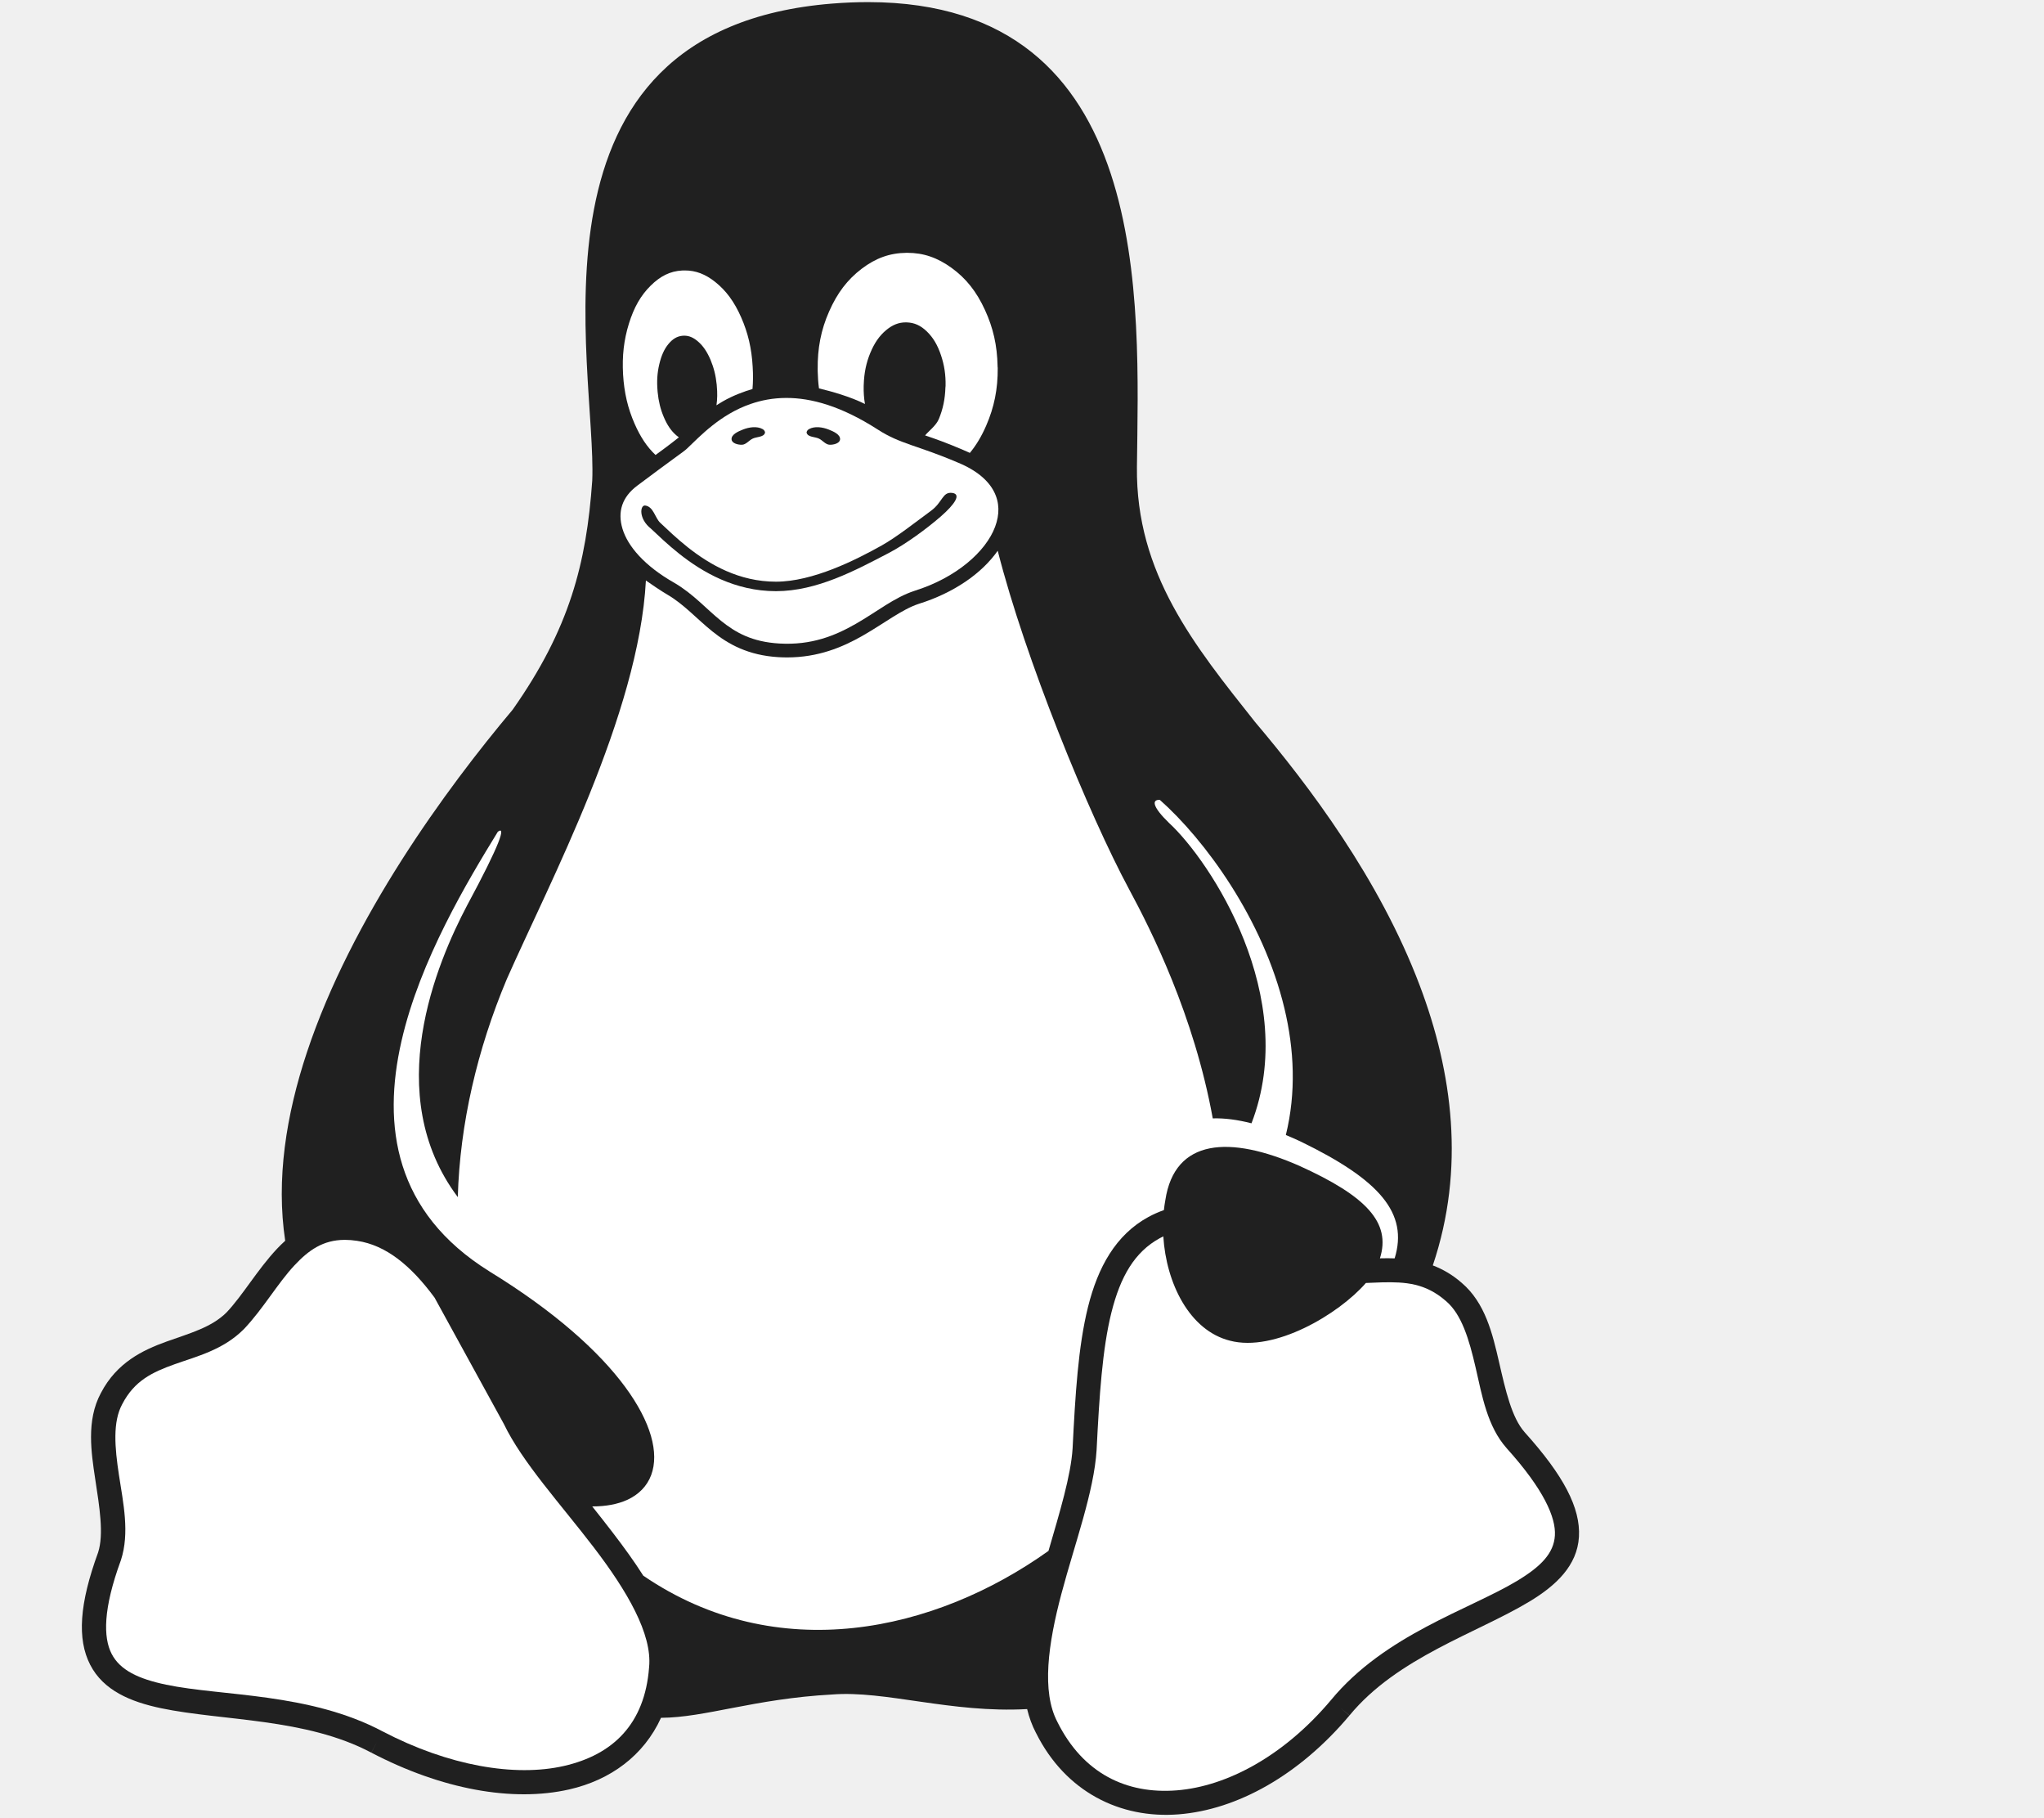
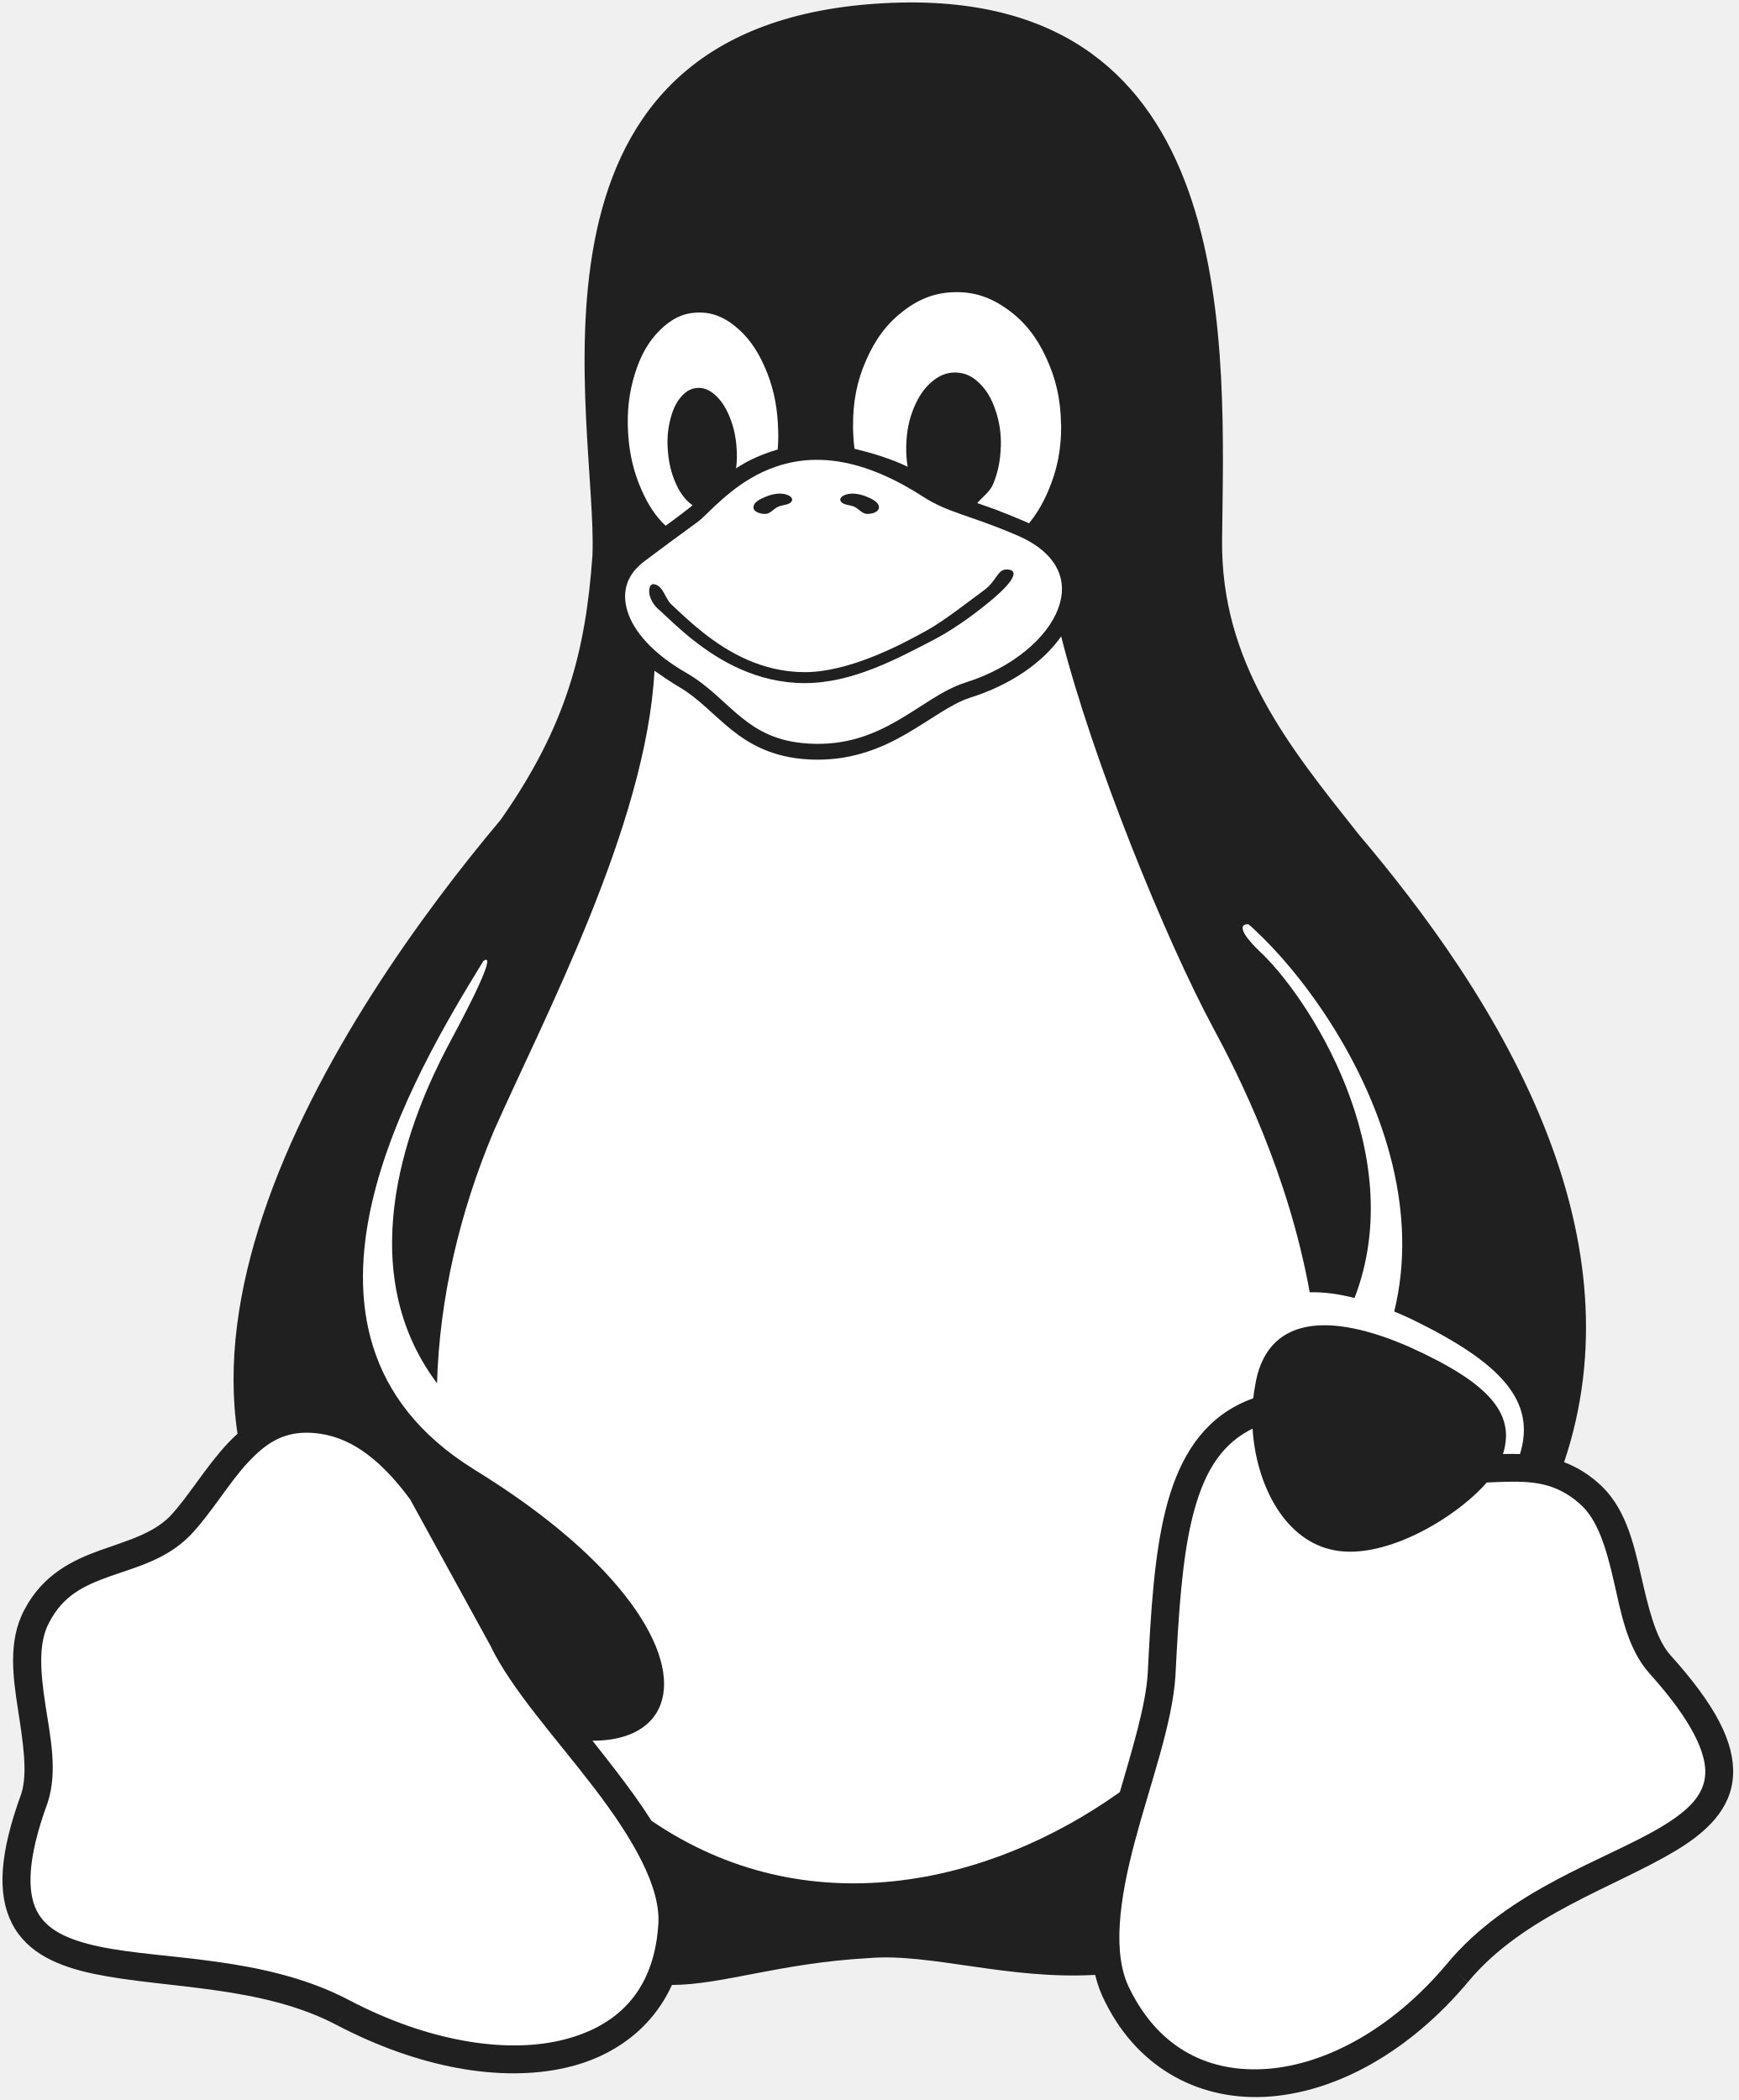
- <svg xmlns="http://www.w3.org/2000/svg" version="1.1" id="Calque_1" x="0px" y="0px" width="18" height="16" viewBox="0 0 892 860" enable-background="new 0 0 712 860" xml:space="preserve">
+ <svg xmlns="http://www.w3.org/2000/svg" version="1.1" id="Calque_1" x="0px" y="0px" width="13.247" height="16" viewBox="0 0 712 860" enable-background="new 0 0 712 860" xml:space="preserve">
  <defs id="defs21">
    <linearGradient id="linearGradient28799-5-5">
      <stop id="stop28801-1-9" offset="0" style="stop-color:#fefefc;stop-opacity:1;" />
      <stop style="stop-color:#fefefc;stop-opacity:1" offset="0.757" id="stop28807-2-6" />
      <stop id="stop28803-6-3" offset="1" style="stop-color:#d4d4d4;stop-opacity:1" />
    </linearGradient>
    <linearGradient id="linearGradient28853-5">
      <stop id="stop28855-3" offset="0" style="stop-color:#020204;stop-opacity:1" />
      <stop style="stop-color:#020204;stop-opacity:1" offset="0.734" id="stop28865-0" />
      <stop id="stop28857-9" offset="1" style="stop-color:#5c5c5c;stop-opacity:1;" />
    </linearGradient>
    <linearGradient id="linearGradient28935-8">
      <stop id="stop28937-7" offset="0" style="stop-color:#949494;stop-opacity:0.392;" />
      <stop style="stop-color:#949494;stop-opacity:1;" offset="0.5" id="stop28943-3" />
      <stop id="stop28939-8" offset="1" style="stop-color:#949494;stop-opacity:0.392;" />
    </linearGradient>
    <linearGradient id="linearGradient28976-3">
      <stop id="stop28978-7" offset="0" style="stop-color:#747474;stop-opacity:1" />
      <stop style="stop-color:#8c8c8c;stop-opacity:1;" offset="0.125" id="stop29259-5" />
      <stop style="stop-color:#a4a4a4;stop-opacity:1;" offset="0.25" id="stop29257-0" />
      <stop style="stop-color:#d4d4d4;stop-opacity:1" offset="0.5" id="stop28984-4" />
      <stop id="stop28986-0" offset="0.619" style="stop-color:#d4d4d4;stop-opacity:1" />
      <stop id="stop28980-2" offset="1" style="stop-color:#7c7c7c;stop-opacity:1" />
    </linearGradient>
    <clipPath id="clipPath29028-5" clipPathUnits="userSpaceOnUse">
      <path id="path29030-7" d="m 85.75,122.362 c -2.78,1.91 -5.111,4.575 -6.25,7.75 -1.436,4.002 -0.886,8.481 0.5,12.5 1.419,4.117 3.794,8.041 7.379,10.512 1.793,1.236 3.868,2.083 6.03,2.339 2.162,0.256 4.409,-0.095 6.34,-1.101 2.353,-1.226 4.148,-3.373 5.262,-5.781 1.114,-2.408 1.589,-5.07 1.738,-7.719 0.19,-3.375 -0.14,-6.806 -1.25,-10 -1.205,-3.469 -3.39,-6.671 -6.473,-8.667 -1.541,-0.998 -3.292,-1.684 -5.111,-1.935 -1.819,-0.252 -3.705,-0.063 -5.416,0.602 -0.975,0.379 -1.887,0.907 -2.75,1.5" style="fill:url(#radialGradient29032);fill-opacity:1;stroke:none" />
    </clipPath>
    <linearGradient id="linearGradient29336-6">
      <stop id="stop29338-1" offset="0" style="stop-color:#646464;stop-opacity:0" />
      <stop style="stop-color:#646464;stop-opacity:0.583" offset="0.306" id="stop29344-7" />
      <stop id="stop29354-5" offset="0.47" style="stop-color:#646464;stop-opacity:1" />
      <stop style="stop-color:#646464;stop-opacity:0.257" offset="0.728" id="stop29356-3" />
      <stop id="stop29340-6" offset="1" style="stop-color:#646464;stop-opacity:0;" />
    </linearGradient>
    <linearGradient id="linearGradient29477-3">
      <stop id="stop29479-5" offset="0" style="stop-color:#757574;stop-opacity:0" />
      <stop style="stop-color:#757574;stop-opacity:1;" offset="0.263" id="stop29487-5" />
      <stop style="stop-color:#757574;stop-opacity:1;" offset="0.5" id="stop29485-0" />
      <stop id="stop29481-3" offset="1" style="stop-color:#757574;stop-opacity:0" />
    </linearGradient>
    <linearGradient id="linearGradient28469-0">
      <stop style="stop-color:#d2940a;stop-opacity:1" offset="0" id="stop28479-4" />
      <stop style="stop-color:#d89c08;stop-opacity:1" offset="0.751" id="stop28477-2" />
      <stop id="stop28485-7" offset="0.866" style="stop-color:#b67e07;stop-opacity:1;" />
      <stop id="stop28473-1" offset="1" style="stop-color:#946106;stop-opacity:1" />
    </linearGradient>
    <linearGradient id="linearGradient28275-8">
      <stop id="stop28277-1" offset="0" style="stop-color:#ad780a;stop-opacity:1" />
      <stop style="stop-color:#d89e08;stop-opacity:1" offset="0.12" id="stop28291-9" />
      <stop style="stop-color:#edb80b;stop-opacity:1" offset="0.255" id="stop28289-6" />
      <stop style="stop-color:#ebc80d;stop-opacity:1" offset="0.392" id="stop28287-6" />
      <stop style="stop-color:#f5d838;stop-opacity:1" offset="0.527" id="stop28285-7" />
      <stop style="stop-color:#f6d811;stop-opacity:1" offset="0.769" id="stop28283-7" />
      <stop id="stop28279-5" offset="1" style="stop-color:#f5cd31;stop-opacity:1" />
    </linearGradient>
    <linearGradient id="linearGradient29529-6">
      <stop id="stop29531-0" offset="0" style="stop-color:#3a2903;stop-opacity:1;" />
      <stop style="stop-color:#735208;stop-opacity:1" offset="0.555" id="stop29539-7" />
      <stop id="stop29533-8" offset="1" style="stop-color:#ac8c04;stop-opacity:1" />
    </linearGradient>
    <clipPath id="clipPath29644-8" clipPathUnits="userSpaceOnUse">
      <path id="path29646-8" d="m 54.232,122.362 c -1.781,0.097 -3.485,0.919 -4.788,2.137 -1.303,1.218 -2.221,2.812 -2.786,4.504 -1.13,3.384 -0.875,7.052 -0.619,10.61 0.233,3.222 0.47,6.505 1.677,9.502 0.603,1.498 1.45,2.91 2.58,4.064 1.13,1.154 2.552,2.042 4.118,2.434 1.469,0.368 3.038,0.292 4.483,-0.162 1.445,-0.454 2.764,-1.279 3.846,-2.338 1.579,-1.545 2.643,-3.566 3.253,-5.689 0.61,-2.123 0.784,-4.352 0.752,-6.561 -0.04,-2.764 -0.401,-5.539 -1.266,-8.164 -0.865,-2.626 -2.246,-5.103 -4.173,-7.086 -0.933,-0.96 -1.998,-1.805 -3.199,-2.397 -1.201,-0.592 -2.543,-0.925 -3.88,-0.853" style="fill:url(#radialGradient29648);fill-opacity:1;stroke:none" />
    </clipPath>
    <clipPath clipPathUnits="userSpaceOnUse" id="clipPath14656-7">
      <path d="m 304.847,225.45 c 6.016,4.923 9.777,12.317 10.943,20.003 1.825,12.031 -2.346,24.075 -6.446,35.533 -0.817,2.285 -1.64,4.59 -1.965,6.995 -0.325,2.405 -0.119,4.948 1.029,7.086 1.303,2.425 3.732,4.125 6.367,4.923 2.589,0.784 5.394,0.761 8.015,0.092 2.621,-0.669 5.061,-1.968 7.187,-3.64 5.48,-4.31 8.758,-10.986 10.01,-17.844 1.252,-6.858 0.639,-13.929 -0.551,-20.798 -1.623,-9.369 -4.309,-18.54 -7.74,-27.408 -2.518,-6.507 -5.468,-12.911 -9.618,-18.52 -4.046,-5.469 -9.162,-10.09 -13.103,-15.635 -2.732,-3.844 -4.9,-8.131 -8.192,-11.508 -1.646,-1.689 -3.577,-3.135 -5.77,-4.001 -2.193,-0.866 -4.664,-1.124 -6.933,-0.482 -1.505,0.426 -2.892,1.237 -4.038,2.301 -1.146,1.064 -2.053,2.376 -2.693,3.803 -1.28,2.853 -1.477,6.112 -0.965,9.198 0.661,3.983 2.444,7.693 4.466,11.189 2.274,3.932 4.918,7.719 8.384,10.654 3.599,3.047 7.962,5.074 11.611,8.06" id="path14658-9" style="fill:none;stroke:#c17d11;stroke-width:1px;stroke-linecap:butt;stroke-linejoin:miter;stroke-opacity:1" />
    </clipPath>
    <clipPath clipPathUnits="userSpaceOnUse" id="clipPath14489-3">
      <path style="fill:url(#linearGradient14493);fill-opacity:1;stroke:none" d="m 516.006,331.876 c -0.671,1.719 -1.627,3.327 -2.816,4.738 -2.624,3.115 -6.268,5.17 -9.896,7.02 -6.189,3.154 -12.602,5.922 -18.42,9.717 -3.898,2.542 -7.496,5.527 -10.86,8.742 -2.877,2.75 -5.606,5.687 -8.832,8.018 -3.256,2.351 -7.019,4.054 -10.991,4.65 -4.83,0.725 -9.821,-0.213 -14.299,-2.164 -3.138,-1.367 -6.156,-3.323 -7.963,-6.229 -1.814,-2.918 -2.228,-6.488 -2.233,-9.924 -0.008,-6.077 1.118,-12.09 2.178,-18.073 0.881,-4.972 1.719,-9.955 2.26,-14.975 0.983,-9.131 0.976,-18.353 0.32,-27.513 -0.11,-1.534 -0.238,-3.083 -0.008,-4.604 0.229,-1.521 0.855,-3.037 2.021,-4.04 1.077,-0.927 2.521,-1.336 3.939,-1.415 1.419,-0.079 2.834,0.147 4.24,0.352 3.313,0.484 6.652,0.865 9.889,1.717 2.043,0.537 4.033,1.259 6.072,1.811 3.403,0.92 6.966,1.361 10.467,0.952 3.769,-0.441 7.43,-1.857 11.224,-1.765 1.557,0.038 3.102,0.332 4.586,0.8 1.515,0.478 3.009,1.162 4.123,2.295 0.846,0.861 1.436,1.945 1.879,3.069 0.66,1.674 1.015,3.457 1.167,5.249 0.135,1.588 0.113,3.194 0.414,4.759 0.495,2.575 1.847,4.923 3.528,6.935 1.681,2.012 3.69,3.72 5.696,5.408 1.999,1.681 4.011,3.355 6.167,4.828 1.012,0.692 2.056,1.339 3.017,2.101 0.961,0.761 1.845,1.647 2.445,2.715 0.815,1.449 1.064,3.208 0.683,4.826 l 2e-5,0" id="path14491-6" />
    </clipPath>
    <clipPath clipPathUnits="userSpaceOnUse" id="clipPath14481-1">
      <path style="fill:url(#linearGradient14485);fill-opacity:1;stroke:none" d="m 516.006,331.876 c -0.671,1.719 -1.627,3.327 -2.816,4.738 -2.624,3.115 -6.268,5.17 -9.896,7.02 -6.189,3.154 -12.602,5.922 -18.42,9.717 -3.898,2.542 -7.496,5.527 -10.86,8.742 -2.877,2.75 -5.606,5.687 -8.832,8.018 -3.256,2.351 -7.019,4.054 -10.991,4.65 -4.83,0.725 -9.821,-0.213 -14.299,-2.164 -3.138,-1.367 -6.156,-3.323 -7.963,-6.229 -1.814,-2.918 -2.228,-6.488 -2.233,-9.924 -0.008,-6.077 1.118,-12.09 2.178,-18.073 0.881,-4.972 1.719,-9.955 2.26,-14.975 0.983,-9.131 0.976,-18.353 0.32,-27.513 -0.11,-1.534 -0.238,-3.083 -0.008,-4.604 0.229,-1.521 0.855,-3.037 2.021,-4.04 1.077,-0.927 2.521,-1.336 3.939,-1.415 1.419,-0.079 2.834,0.147 4.24,0.352 3.313,0.484 6.652,0.865 9.889,1.717 2.043,0.537 4.033,1.259 6.072,1.811 3.403,0.92 6.966,1.361 10.467,0.952 3.769,-0.441 7.43,-1.857 11.224,-1.765 1.557,0.038 3.102,0.332 4.586,0.8 1.515,0.478 3.009,1.162 4.123,2.295 0.846,0.861 1.436,1.945 1.879,3.069 0.66,1.674 1.015,3.457 1.167,5.249 0.135,1.588 0.113,3.194 0.414,4.759 0.495,2.575 1.847,4.923 3.528,6.935 1.681,2.012 3.69,3.72 5.696,5.408 1.999,1.681 4.011,3.355 6.167,4.828 1.012,0.692 2.056,1.339 3.017,2.101 0.961,0.761 1.845,1.647 2.445,2.715 0.815,1.449 1.064,3.208 0.683,4.826 l 2e-5,0" id="path14483-3" />
    </clipPath>
    <clipPath clipPathUnits="userSpaceOnUse" id="clipPath14473-5">
      <path style="fill:url(#linearGradient14477);fill-opacity:1;stroke:none" d="m 511.827,331.9 c -0.606,1.404 -1.442,2.708 -2.464,3.845 -2.325,2.588 -5.507,4.222 -8.659,5.697 -5.42,2.535 -11.001,4.779 -16.116,7.885 -3.383,2.054 -6.537,4.472 -9.502,7.094 -2.525,2.233 -4.93,4.627 -7.728,6.506 -2.883,1.936 -6.175,3.299 -9.616,3.774 -4.218,0.582 -8.553,-0.183 -12.51,-1.756 -2.709,-1.077 -5.366,-2.619 -6.967,-5.055 -1.538,-2.341 -1.933,-5.252 -1.953,-8.053 -0.035,-4.939 0.965,-9.818 1.906,-14.666 0.782,-4.03 1.527,-8.072 1.977,-12.152 0.818,-7.406 0.661,-14.885 0.28,-22.327 -0.064,-1.249 -0.134,-2.51 0.079,-3.743 0.213,-1.233 0.736,-2.452 1.682,-3.271 0.939,-0.814 2.21,-1.159 3.451,-1.212 1.242,-0.052 2.476,0.164 3.705,0.349 2.89,0.436 5.811,0.709 8.652,1.393 1.787,0.43 3.531,1.02 5.313,1.469 2.986,0.753 6.096,1.107 9.158,0.772 3.294,-0.36 6.507,-1.51 9.82,-1.432 1.358,0.032 2.708,0.271 4.013,0.649 1.313,0.38 2.617,0.92 3.607,1.862 0.725,0.691 1.25,1.569 1.644,2.49 0.576,1.348 0.886,2.8 1.021,4.26 0.119,1.289 0.105,2.594 0.363,3.862 0.437,2.149 1.64,4.081 3.115,5.704 1.475,1.622 3.224,2.968 4.956,4.312 1.756,1.364 3.51,2.74 5.396,3.918 0.882,0.551 1.793,1.059 2.635,1.671 0.841,0.612 1.619,1.339 2.145,2.237 0.684,1.167 0.902,2.599 0.598,3.917 l 2e-5,0" id="path14475-9" />
    </clipPath>
    <linearGradient id="linearGradient14518-6">
      <stop id="stop14540-0" offset="0" style="stop-color:#110800;stop-opacity:1;" />
      <stop style="stop-color:#a65a00;stop-opacity:0.8;" offset="0.591" id="stop14542-5" />
      <stop style="stop-color:#ff921e;stop-opacity:0;" offset="1" id="stop14522-4" />
    </linearGradient>
    <clipPath clipPathUnits="userSpaceOnUse" id="clipPath14822-9">
      <path d="m 386.188,285.328 c -0.405,-1.104 -1.118,-2.082 -1.991,-2.87 -0.872,-0.788 -1.9,-1.392 -2.983,-1.852 -2.165,-0.919 -4.521,-1.261 -6.832,-1.696 -2.179,-0.409 -4.342,-0.906 -6.528,-1.277 -2.271,-0.386 -4.618,-0.632 -6.865,-0.125 -1.966,0.443 -3.784,1.459 -5.272,2.819 -1.487,1.36 -2.649,3.056 -3.485,4.89 -1.472,3.23 -1.935,6.865 -1.654,10.403 0.209,2.633 0.875,5.346 2.609,7.339 1.401,1.611 3.387,2.615 5.434,3.221 3.525,1.043 7.367,0.988 10.86,-0.155 5.767,-1.931 10.876,-5.774 14.33,-10.779 1.139,-1.65 2.112,-3.448 2.553,-5.403 0.336,-1.49 0.348,-3.081 -0.178,-4.515" id="path14824-1" style="fill:none;stroke:#ce5c00;stroke-width:1px;stroke-linecap:butt;stroke-linejoin:miter;stroke-opacity:1" />
    </clipPath>
    <clipPath clipPathUnits="userSpaceOnUse" id="clipPath14822-2-4">
      <path d="m 386.188,285.328 c -0.405,-1.104 -1.118,-2.082 -1.991,-2.87 -0.872,-0.788 -1.9,-1.392 -2.983,-1.852 -2.165,-0.919 -4.521,-1.261 -6.832,-1.696 -2.179,-0.409 -4.342,-0.906 -6.528,-1.277 -2.271,-0.386 -4.618,-0.632 -6.865,-0.125 -1.966,0.443 -3.784,1.459 -5.272,2.819 -1.487,1.36 -2.649,3.056 -3.485,4.89 -1.472,3.23 -1.935,6.865 -1.654,10.403 0.209,2.633 0.875,5.346 2.609,7.339 1.401,1.611 3.387,2.615 5.434,3.221 3.525,1.043 7.367,0.988 10.86,-0.155 5.767,-1.931 10.876,-5.774 14.33,-10.779 1.139,-1.65 2.112,-3.448 2.553,-5.403 0.336,-1.49 0.348,-3.081 -0.178,-4.515" id="path14824-6-5" style="fill:none;stroke:#ce5c00;stroke-width:1px;stroke-linecap:butt;stroke-linejoin:miter;stroke-opacity:1" />
    </clipPath>
    <clipPath clipPathUnits="userSpaceOnUse" id="clipPath15031-3">
      <path style="fill:none;stroke:#729fcf;stroke-width:0.125;stroke-linecap:butt;stroke-linejoin:miter;stroke-miterlimit:4;stroke-dasharray:none;stroke-opacity:1" d="m 248.061,184.612 c -2.601,3.44 -5.233,6.856 -7.897,10.247 -2.833,3.607 -5.701,7.187 -8.587,10.751 -3.541,4.374 -7.152,8.793 -9.449,13.93 -1.974,4.414 -2.91,9.207 -4.265,13.849 -1.539,5.272 -3.626,10.37 -5.971,15.336 -2.165,4.585 -4.55,9.063 -6.939,13.536 -1.738,3.254 -3.505,6.581 -4.108,10.221 -0.476,2.876 -0.198,5.844 0.534,8.666 0.732,2.822 1.91,5.511 3.238,8.106 5.667,11.075 14.17,20.622 24.242,27.925 4.571,3.314 9.467,6.181 14.602,8.526 2.782,1.27 5.714,2.404 8.772,2.457 1.529,0.026 3.074,-0.225 4.474,-0.841 1.4,-0.615 2.651,-1.604 3.483,-2.887 1.023,-1.578 1.37,-3.538 1.165,-5.407 -0.205,-1.869 -0.935,-3.653 -1.913,-5.259 -2.39,-3.923 -6.165,-6.761 -9.796,-9.573 -7.841,-6.074 -15.425,-12.48 -22.682,-19.24 -2.049,-1.909 -4.098,-3.878 -5.53,-6.284 -1.394,-2.344 -2.148,-5.014 -2.658,-7.693 -1.4,-7.349 -1.04,-15.083 1.46,-22.133 0.978,-2.758 2.271,-5.392 3.518,-8.04 2.162,-4.589 4.211,-9.263 7.049,-13.467 3.533,-5.233 8.245,-9.673 11.151,-15.278 2.455,-4.734 3.494,-10.057 4.362,-15.318 0.665,-4.031 1.248,-8.075 1.746,-12.13" id="path15033-2" />
    </clipPath>
    <clipPath clipPathUnits="userSpaceOnUse" id="clipPath14186-9">
      <path id="path14188-1" d="m 137.577,281.019 c 1.599,-0.663 3.398,-0.784 5.101,-0.47 1.703,0.314 3.311,1.049 4.743,2.022 2.864,1.946 4.988,4.778 7.023,7.58 4.672,6.434 9.169,13.002 13.245,19.829 3.306,5.538 6.344,11.257 10.164,16.453 2.494,3.392 5.307,6.539 7.813,9.922 2.506,3.383 4.728,7.056 5.839,11.117 1.444,5.277 0.885,11.093 -1.627,15.953 -1.767,3.419 -4.476,6.352 -7.772,8.339 -3.296,1.987 -7.171,3.014 -11.016,2.87 -6.114,-0.229 -11.699,-3.285 -17.384,-5.549 -11.581,-4.612 -24.16,-6.059 -36.097,-9.652 -3.669,-1.104 -7.276,-2.411 -10.97,-3.426 -1.641,-0.451 -3.309,-0.848 -4.859,-1.551 -1.55,-0.703 -3,-1.749 -3.862,-3.217 -0.666,-1.134 -0.948,-2.47 -0.93,-3.786 0.018,-1.316 0.326,-2.615 0.774,-3.852 0.896,-2.474 2.343,-4.714 3.32,-7.157 1.595,-3.989 1.882,-8.388 1.667,-12.679 -0.215,-4.291 -0.911,-8.545 -1.205,-12.831 -0.131,-1.914 -0.181,-3.853 0.185,-5.736 0.365,-1.883 1.176,-3.725 2.558,-5.055 1.274,-1.227 2.965,-1.955 4.696,-2.317 1.732,-0.361 3.515,-0.377 5.284,-0.338 1.768,0.04 3.541,0.134 5.304,-0.011 1.763,-0.145 3.533,-0.541 5.069,-1.418 1.46,-0.834 2.654,-2.075 3.644,-3.434 0.989,-1.36 1.789,-2.846 2.609,-4.314 0.82,-1.468 1.668,-2.932 2.742,-4.226 1.073,-1.295 2.389,-2.423 3.943,-3.067" style="fill:#402c07;fill-opacity:1;stroke:none" />
    </clipPath>
  </defs>
  <path d="M683.91,677.74c-0.01-0.01-0.021-0.021-0.021-0.03c-6.069-6.85-8.96-19.55-12.069-33.08c-3.101-13.52-6.57-28.1-17.67-37.55  c-0.021-0.021-0.051-0.04-0.07-0.061c-2.2-1.92-4.46-3.539-6.73-4.89c-2.279-1.35-4.59-2.45-6.899-3.32  c15.43-45.76,9.38-91.329-6.2-132.5c-19.11-50.54-52.48-94.569-77.97-124.689c-28.53-35.99-56.431-70.15-55.88-120.61  C501.25,144,508.87,1.19,373.35,1c-5.51-0.01-11.26,0.22-17.25,0.7C204.66,13.89,244.83,173.89,242.58,227.46  c-2.77,39.18-10.71,70.06-37.66,108.36c-31.65,37.64-76.23,98.57-97.34,162c-9.96,29.93-14.7,60.439-10.33,89.319  c-1.37,1.23-2.67,2.521-3.92,3.841c-9.29,9.93-16.16,21.949-23.81,30.039c-7.15,7.141-17.33,9.851-28.53,13.86  c-11.2,4.021-23.49,9.94-30.95,24.26c0,0,0,0.011-0.01,0.011c-0.01,0.02-0.02,0.05-0.04,0.069c-3.51,6.55-4.65,13.62-4.65,20.79  c0,6.63,0.98,13.351,1.97,19.82c2.06,13.46,4.15,26.189,1.38,34.81c-8.86,24.23-10,40.98-3.76,53.141  c6.26,12.18,19.11,17.55,33.64,20.59c29.06,6.06,68.41,4.56,99.42,21l2.67-5.03l-2.64,5.04c33.2,17.36,66.86,23.521,93.71,17.39  c19.48-4.439,35.28-16.039,43.4-33.88c21-0.1,44.05-9,80.97-11.029c25.05-2.021,56.34,8.899,92.33,6.899  c0.94,3.9,2.301,7.66,4.16,11.23c0.021,0.029,0.04,0.069,0.061,0.1c13.949,27.9,39.869,40.66,67.5,38.48  c27.659-2.181,57.069-18.49,80.85-46.78l-4.36-3.66l4.391,3.62c22.66-27.48,60.27-38.87,85.22-53.91  c12.47-7.52,22.58-16.939,23.37-30.62C710.4,713.55,702.37,698.23,683.91,677.74z" id="path3" style="fill:#202020;fill-opacity:1" fill="#000000" />
  <path fill="#D6A312" d="M698.24,726.57c-0.48,8.439-6.59,14.71-17.88,21.51c-22.561,13.61-62.551,25.45-88.08,56.38  c-22.181,26.39-49.221,40.88-73.03,42.76s-44.35-8-56.47-32.31l-0.021-0.05l-0.029-0.061c-7.521-14.3-4.391-36.85,1.939-60.649  c6.33-23.79,15.43-48.23,16.65-68.08v-0.061c1.279-25.439,2.71-47.66,6.979-64.81c4.28-17.15,11.01-28.75,22.931-35.28  c0.56-0.3,1.109-0.59,1.659-0.86c1.351,22.03,12.261,44.511,31.54,49.37c21.101,5.561,51.511-12.54,64.351-27.31  c2.569-0.101,5.069-0.23,7.5-0.29c11.27-0.271,20.71,0.38,30.37,8.82l0.029,0.029l0.03,0.021c7.42,6.29,10.95,18.17,14.01,31.47  c3.061,13.311,5.5,27.8,14.681,38.13l0.01,0.01l0.01,0.021C693.06,704.9,698.73,718.12,698.24,726.57z" id="path5" style="fill:#ffffff;fill-opacity:1" />
  <path d="M269.49,788.95l-0.01,0.06v0.07c-2.04,26.74-17.12,41.3-40.28,46.59c-23.14,5.29-54.53,0.021-85.87-16.37  c-0.01,0-0.02-0.01-0.03-0.01c-34.68-18.37-75.93-16.54-102.4-22.07c-13.23-2.76-21.87-6.92-25.83-14.64  c-3.96-7.73-4.05-21.2,4.37-44.17l0.04-0.101l0.03-0.1c4.17-12.85,1.08-26.91-0.94-40.11c-2.02-13.189-3.01-25.199,1.5-33.56  l0.04-0.08c5.77-11.12,14.23-15.1,24.73-18.86c10.51-3.77,22.96-6.729,32.79-16.59l0.06-0.05l0.05-0.05  c9.09-9.59,15.92-21.62,23.91-30.15c6.74-7.2,13.49-11.97,23.66-12.04c0.12,0.011,0.23,0.011,0.35,0  c1.78,0.011,3.67,0.16,5.67,0.471c13.5,2.04,25.27,11.479,36.61,26.859l32.74,59.67l0.01,0.03l0.02,0.02  c8.71,18.19,27.11,38.2,42.7,58.61C259,752.78,271.06,773.27,269.49,788.95z" id="path7" style="fill:#ffffff;fill-opacity:1" fill="#D6A312" />
  <path d="M432.77,232.69c-2.63-5.15-8-10.05-17.14-13.8l-0.02-0.01l-0.03-0.01c-19.01-8.14-27.26-8.72-37.87-15.62  c-17.27-11.1-31.54-14.99-43.4-14.94c-6.21,0.02-11.76,1.12-16.73,2.84c-14.45,4.97-24.04,15.34-30.05,21.03l-0.01,0.01  c0,0.01-0.01,0.01-0.01,0.02c-1.18,1.12-2.7,2.14-6.38,4.84c-3.71,2.71-9.27,6.79-17.27,12.79c-7.11,5.33-9.42,12.27-6.96,20.4  c2.45,8.13,10.29,17.51,24.63,25.62l0.02,0.02l0.03,0.01c8.9,5.23,14.98,12.28,21.96,17.89c3.49,2.8,7.16,5.3,11.58,7.19  c4.42,1.89,9.58,3.17,16.04,3.55c15.16,0.88,26.32-3.67,36.17-9.31c9.87-5.63,18.229-12.52,27.82-15.63l0.02-0.01l0.021-0.01  c19.659-6.14,33.68-18.51,38.069-30.26C435.46,243.42,435.39,237.84,432.77,232.69z" id="path9" style="fill:#ffffff;fill-opacity:1" fill="#D6A312" />
  <path d="m 382.89,261.71 c -15.641,8.153 -33.91,18.04 -53.35,18.04 -19.43,0 -34.78,-8.98 -45.82,-17.73 -5.52,-4.37 -10,-8.72 -13.38,-11.88 -5.864,-4.629 -5.162,-11.122 -2.752,-10.93 4.039,0.504 4.649,5.822 7.192,8.2 3.44,3.22 7.75,7.39 12.97,11.53 10.44,8.27 24.36,16.32 41.79,16.32 17.4,0 37.712,-10.215 50.11,-17.17 7.024,-3.94 15.962,-11.003 23.257,-16.357 5.581,-4.096 5.377,-9.029 9.985,-8.492 4.608,0.537 1.199,5.46 -5.254,11.092 -6.453,5.632 -16.548,13.104 -24.748,17.378 z" id="path11" style="fill:#202020;fill-opacity:1" />
  <path d="M622.39,595.47c-2.17-0.08-4.31-0.069-6.39-0.02c-0.19,0.01-0.38,0.01-0.58,0.01  c5.37-16.96-6.51-29.47-38.17-43.79c-32.83-14.439-58.99-13.01-63.41,16.29c-0.28,1.53-0.51,3.1-0.68,4.68  c-2.46,0.86-4.92,1.94-7.4,3.29c-15.41,8.44-23.83,23.74-28.51,42.521c-4.67,18.76-6.02,41.43-7.3,66.92c0,0.01,0,0.01,0,0.02  c-0.79,12.811-6.07,30.15-11.41,48.511c-53.78,38.369-128.42,54.989-191.8,11.729c-4.29-6.79-9.22-13.52-14.29-20.16  c-3.24-4.239-6.57-8.45-9.87-12.609c6.5,0.01,12.03-1.061,16.5-3.08c5.56-2.53,9.46-6.57,11.4-11.771  c3.86-10.39-0.02-25.05-12.39-41.8c-12.37-16.74-33.32-35.63-64.1-54.51c0,0,0,0,0-0.01c-22.62-14.07-35.26-31.311-41.18-50.03  c-5.93-18.73-5.1-38.98-0.53-58.97c8.76-38.37,31.26-75.69,45.62-99.11c3.86-2.84,1.38,5.28-14.54,34.84  c-14.26,27.021-40.93,89.38-4.42,138.061c0.98-34.641,9.25-69.971,23.14-103.021c20.23-45.85,62.54-125.38,65.9-188.76  c1.74,1.26,7.69,5.28,10.34,6.79c0.01,0.01,0.01,0.01,0.02,0.01c7.76,4.57,13.59,11.25,21.14,17.32  c7.57,6.08,17.02,11.33,31.3,12.16c1.37,0.08,2.71,0.12,4.02,0.12c14.72,0,26.2-4.8,35.76-10.27  c10.391-5.94,18.69-12.52,26.561-15.08c0.01-0.01,0.02-0.01,0.03-0.01c16.63-5.2,29.84-14.4,37.359-25.12  c12.92,50.92,42.96,124.47,62.271,160.36c10.27,19.04,30.689,59.5,39.51,108.25c5.59-0.171,11.75,0.64,18.34,2.329  c23.07-59.81-19.56-124.22-39.06-142.16c-7.87-7.64-8.25-11.06-4.34-10.9c21.14,18.71,48.909,56.32,59.01,98.78  c4.609,19.359,5.59,39.72,0.649,59.81c2.41,1,4.87,2.09,7.36,3.271C615.28,558.39,628.97,574.07,622.39,595.47z" id="path13" fill="#FFFFFF" />
  <path d="m 434.51,174.03 c 0.08,10.09 -1.66,18.68 -5.49,27.45 -2.18,5 -4.689,9.2 -7.699,12.84 -1.021,-0.49 -2.08,-0.96 -3.181,-1.41 -3.81,-1.63 -7.18,-2.97 -10.199,-4.11 -3.021,-1.14 -5.378,-1.919 -7.809,-2.759 1.761,-2.13 5.23,-4.64 6.521,-7.79 1.96,-4.75 2.92,-9.39 3.1,-14.92 0,-0.22 0.07,-0.41 0.07,-0.67 0.11,-5.3 -0.59,-9.83 -2.14,-14.47 -1.62,-4.87 -3.681,-8.37 -6.66,-11.28 -2.99,-2.91 -5.97,-4.23 -9.55,-4.35 -0.17,-0.01 -0.33,-0.01 -0.5,-0.01 -3.36,0.01 -6.28,1.17 -9.301,3.69 -3.17,2.65 -5.52,6.04 -7.479,10.76 -1.95,4.72 -2.91,9.4 -3.101,14.96 -0.029,0.22 -0.029,0.41 -0.029,0.63 -0.07,3.06 0.13,5.86 0.6,8.58 -6.88,-3.43 -15.682,-5.931 -21.762,-7.381 -0.35,-2.63 -0.55,-5.34 -0.61,-8.18 l 0,-0.77 c -0.11,-10.06 1.54,-18.69 5.41,-27.45 3.87,-8.77 8.66,-15.07 15.399,-20.2 6.75,-5.12 13.381,-7.47 21.23,-7.55 l 0.37,0 c 7.68,0 14.25,2.26 21,7.15 6.85,4.98 11.79,11.2 15.77,19.9 3.9,8.48 5.78,16.77 5.971,26.6 -10e-4,0.26 -10e-4,0.48 0.069,0.74 z" id="path15" style="fill:#ffffff" />
  <path d="m 318.43,184.08 c -1.01,0.29 -1.99,0.6 -2.96,0.93 -5.5,1.9 -9.867,3.997 -14.087,6.787 0.41,-2.92 0.47,-5.88 0.15,-9.19 -0.03,-0.18 -0.03,-0.33 -0.03,-0.51 -0.44,-4.39 -1.37,-8.07 -2.92,-11.79 -1.65,-3.87 -3.5,-6.6 -5.93,-8.7 -2.2,-1.9 -4.28,-2.78 -6.58,-2.76 -0.23,0 -0.47,0.01 -0.71,0.03 -2.58,0.22 -4.72,1.48 -6.75,3.95 -2.02,2.46 -3.35,5.52 -4.31,9.58 -0.96,4.05 -1.21,8.03 -0.81,12.6 0,0.18 0.04,0.33 0.04,0.51 0.44,4.43 1.33,8.11 2.91,11.83 1.62,3.83 3.5,6.56 5.93,8.66 0.41,0.35 0.81,0.67 1.21,0.95 -2.52,1.95 -4.213,3.333 -6.293,4.853 -1.33,0.97 -2.91,2.13 -4.75,3.49 -4.01,-3.76 -7.14,-8.48 -9.88,-14.71 -3.24,-7.36 -4.97,-14.73 -5.49,-23.43 l 0,-0.07 c -0.48,-8.7 0.37,-16.18 2.76,-23.92 2.4,-7.74 5.6,-13.34 10.25,-17.94 4.64,-4.61 9.32,-6.93 14.96,-7.22 0.44,-0.02 0.87,-0.03 1.3,-0.03 5.11,0.01 9.67,1.71 14.39,5.48 5.12,4.09 8.99,9.32 12.23,16.69 3.25,7.37 4.98,14.74 5.46,23.44 l 0,0.07 c 0.23,3.65 0.2,7.09 -0.09,10.42 z" id="path17" style="fill:#ffffff" />
  <path id="path28396-7" d="m 344.087,204.89 c 0.647,2.076 3.993,1.732 5.926,2.728 1.696,0.874 3.061,2.789 4.968,2.844 1.82,0.053 4.654,-0.63 4.89,-2.436 0.313,-2.386 -3.171,-3.902 -5.413,-4.776 -2.885,-1.125 -6.581,-1.695 -9.287,-0.191 -0.62,0.345 -1.297,1.153 -1.086,1.831 z" style="opacity:1;fill:#202020;fill-opacity:1;stroke:none" />
  <path style="opacity:1;fill:#202020;fill-opacity:1;stroke:none" d="m 324.322,204.89 c -0.647,2.076 -3.993,1.732 -5.926,2.728 -1.696,0.874 -3.061,2.789 -4.968,2.844 -1.82,0.053 -4.654,-0.63 -4.89,-2.436 -0.313,-2.386 3.171,-3.902 5.413,-4.776 2.885,-1.125 6.581,-1.695 9.287,-0.191 0.62,0.345 1.297,1.153 1.086,1.831 z" id="path5461" />
</svg>
